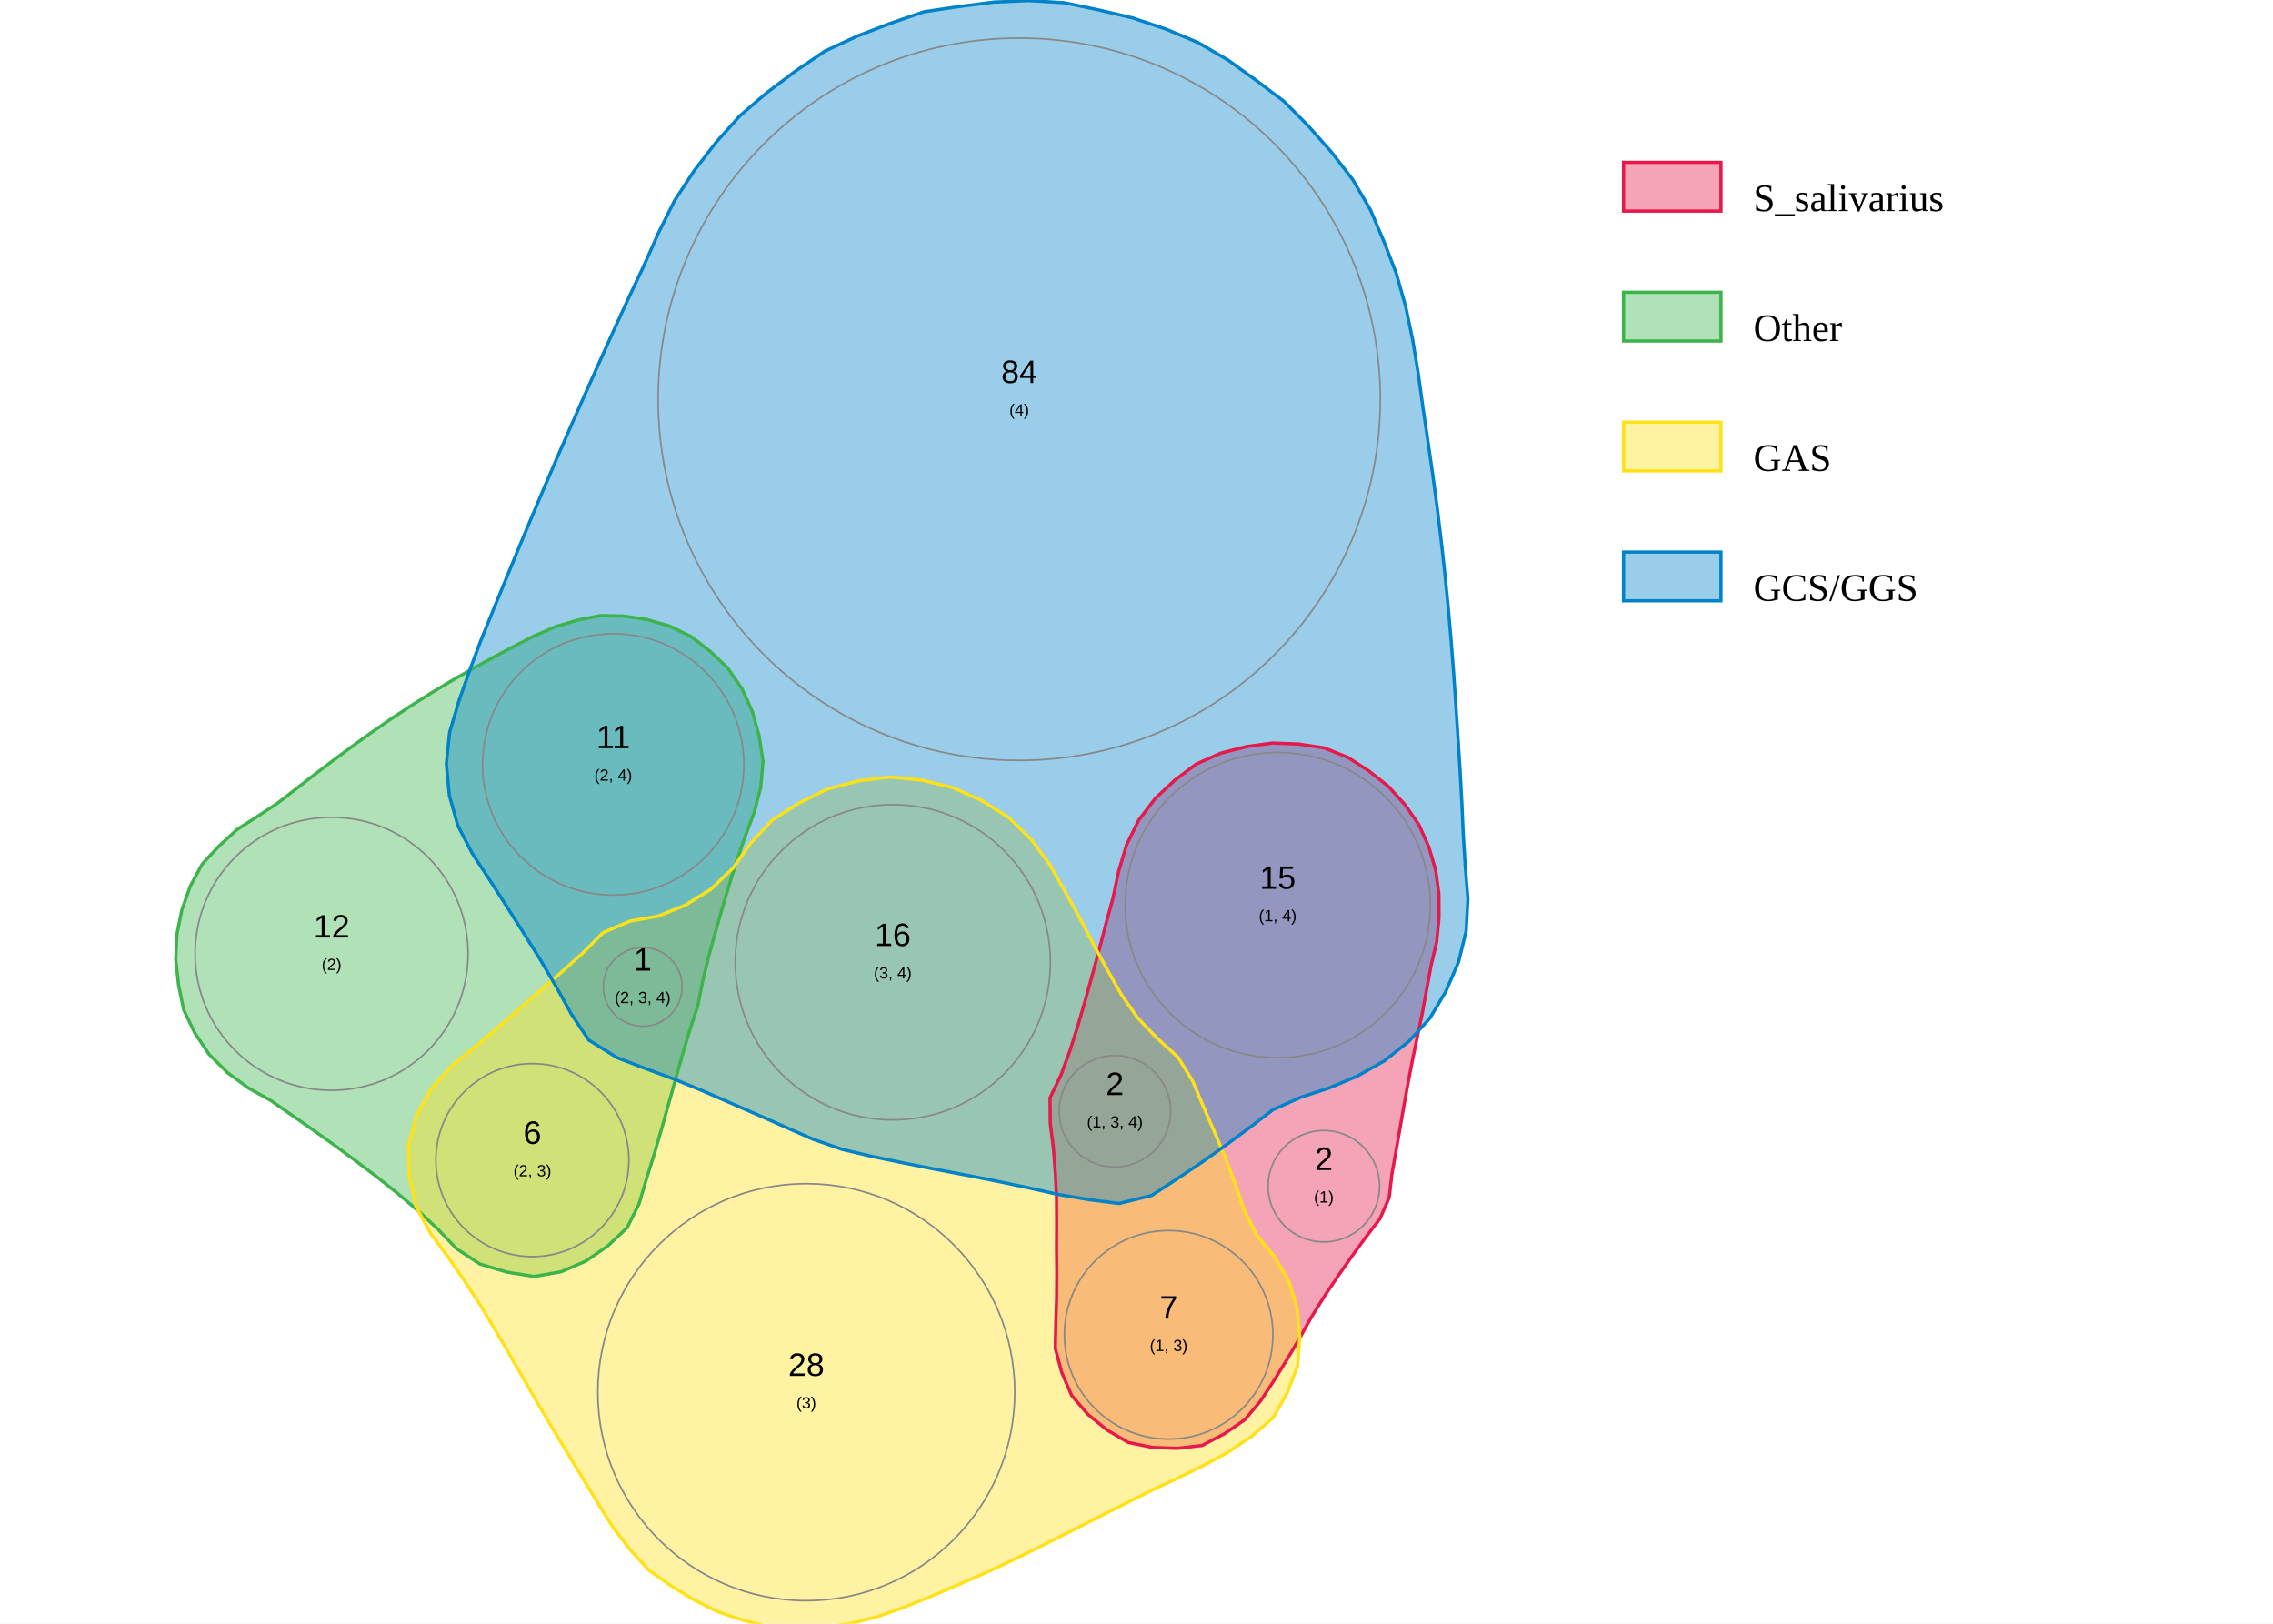
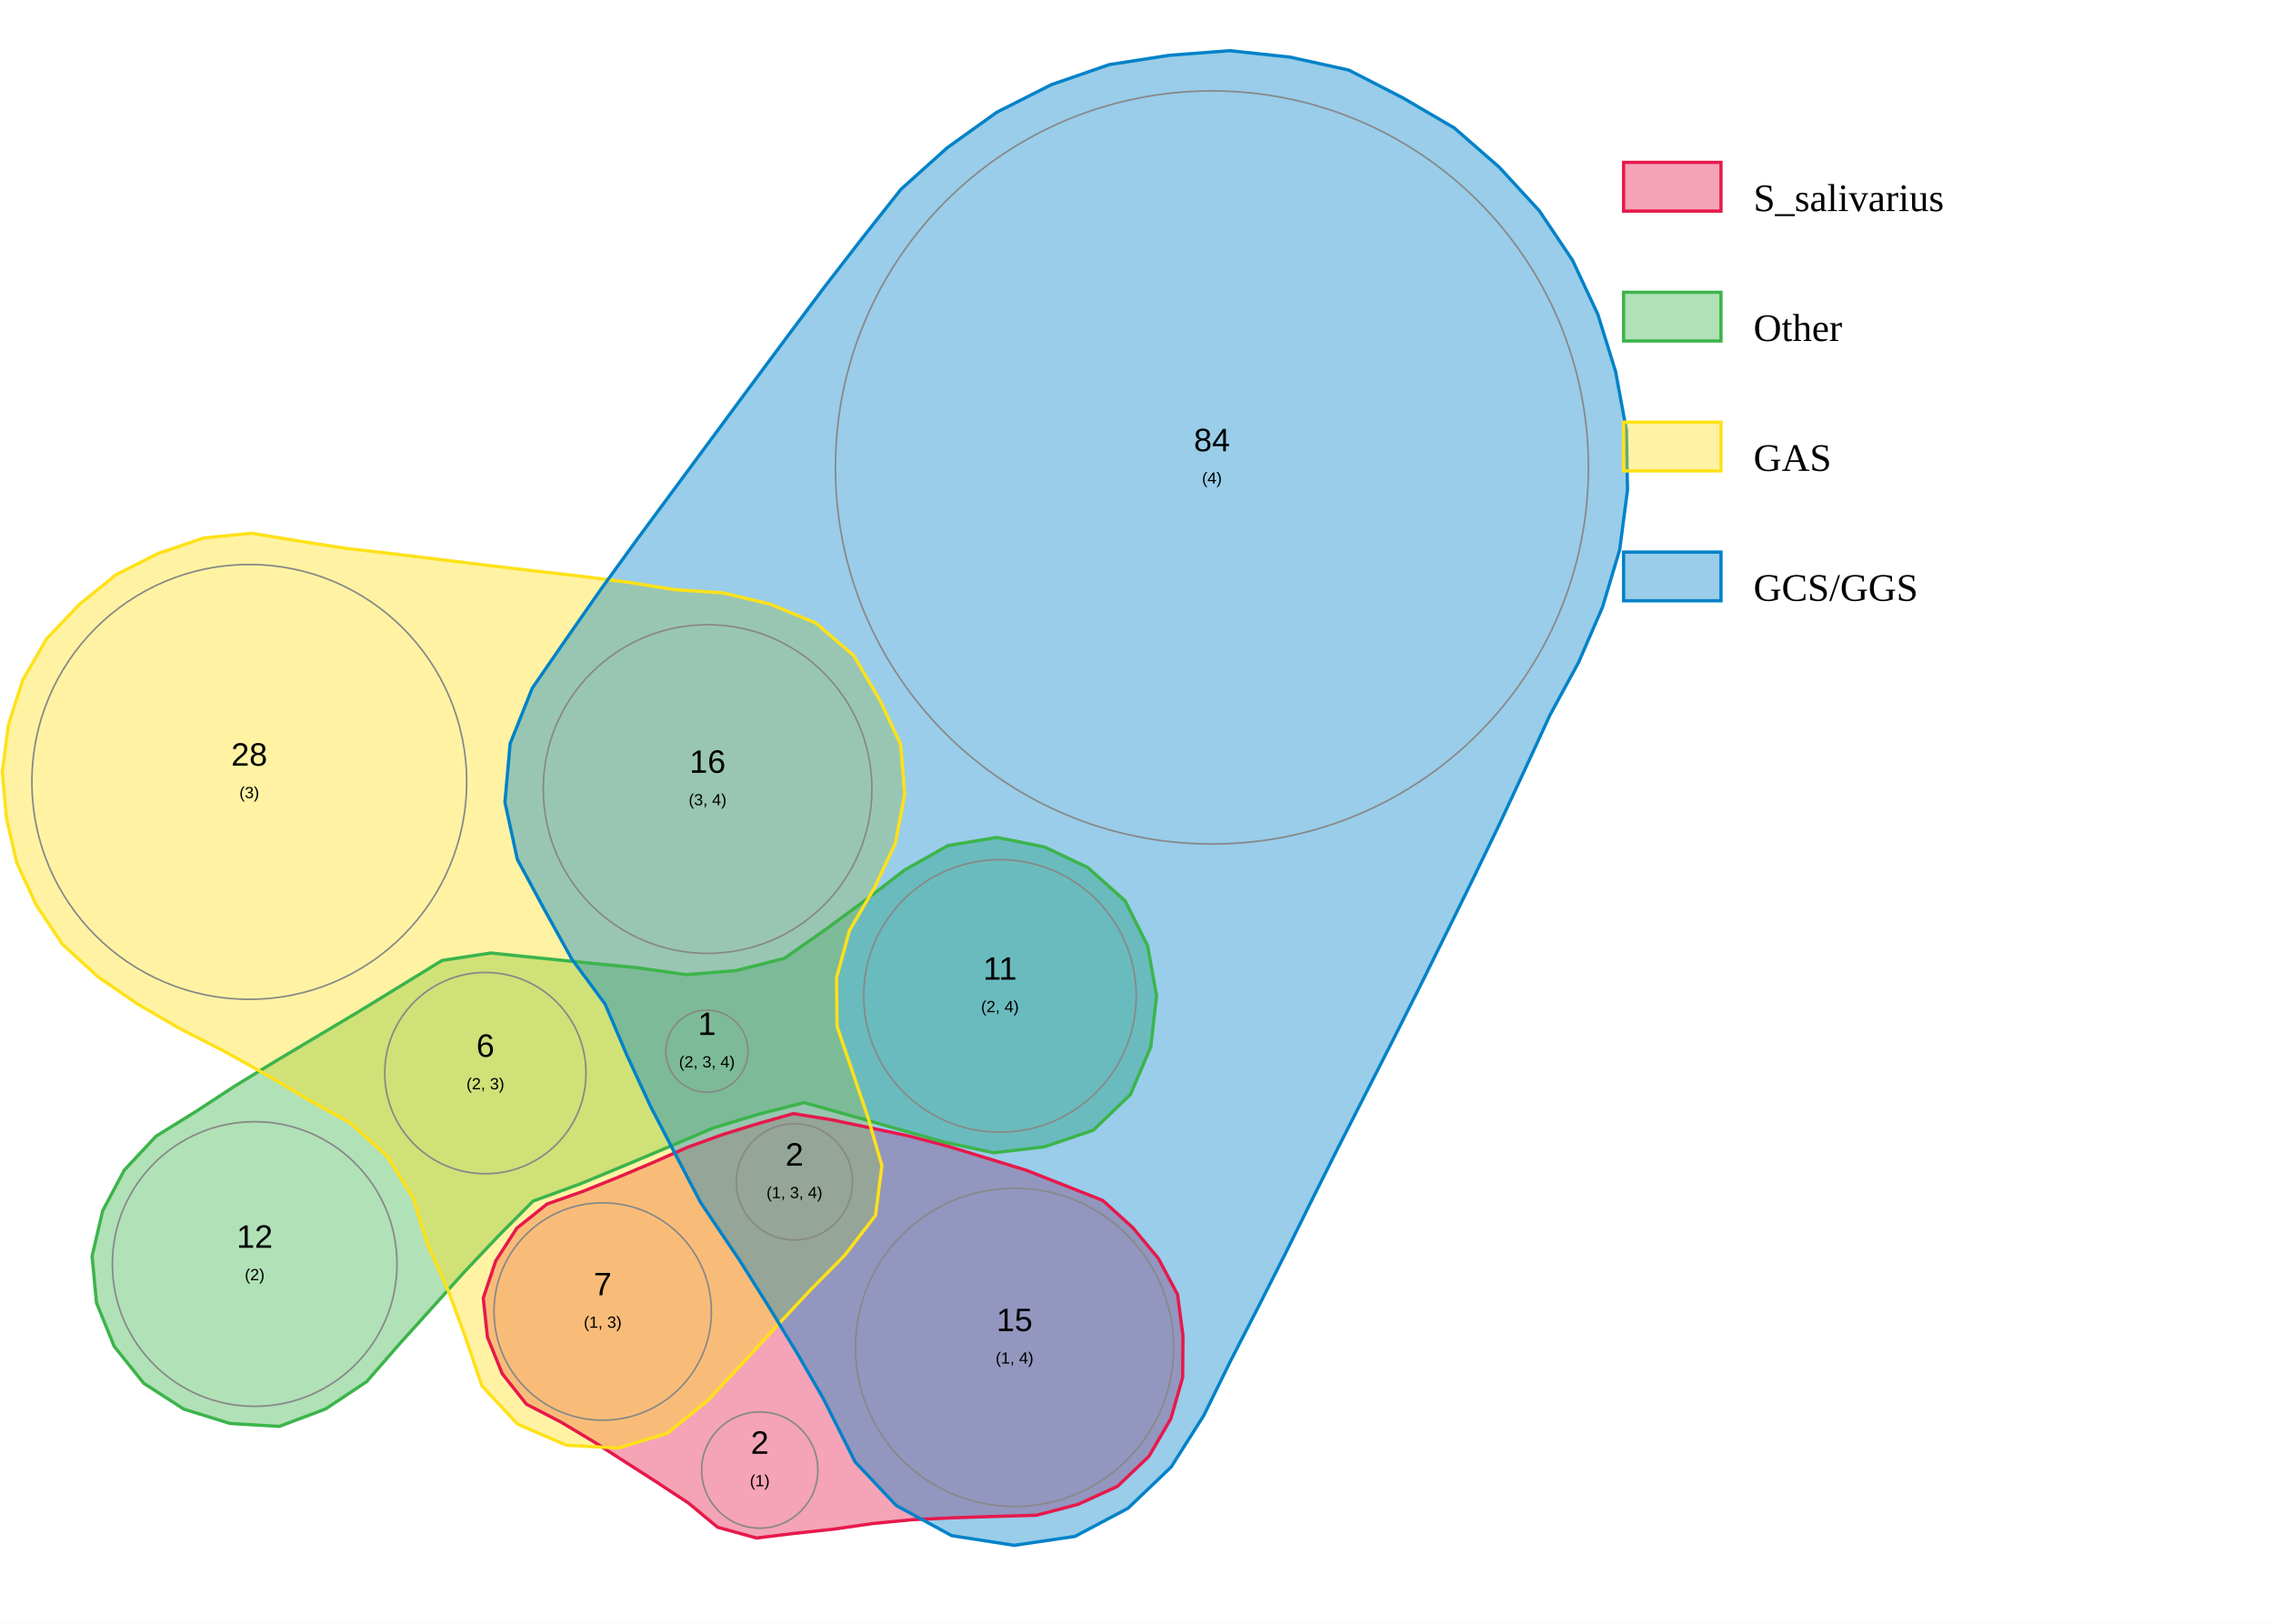
<svg xmlns="http://www.w3.org/2000/svg" xmlns:xlink="http://www.w3.org/1999/xlink" width="700" height="500">
  <defs>
    <style type="text/css">
  .borderLine {
	   stroke: none;
	   fill-opacity: 0.4;
  }
  .outLine {
	   stroke-width: 1;
	   fill: none;
  }
  .circle {
	   stroke: #888888;
	   stroke-width: 0.5;
	   fill: none;
    pointer-events: all;
  }
  .spcircle {
	   stroke: #FF2222;
	   stroke-width: 1;
	   fill: none;
    pointer-events: all;
  }
  .tLabel {
	   font-family: Arial;
    pointer-events: none;
	   font-size: 14px;
	   text-anchor: middle;
	   alignment-baseline: central;
  }
  .nLabel {
	   font-family: Arial;
    pointer-events: none;
	   font-size: 10px;
	   text-anchor: middle;
	   alignment-baseline: central;
  }
  .belong {
	   font-family: Arial;
    pointer-events: none;
	   font-size: 5px;
	   text-anchor: middle;
	   alignment-baseline: central;
  }
  .p0{
    stroke: none;
    fill: #e6194b;
  }
  .q0{
    fill: none;
    stroke: #e6194b;
  }
  .p1{
    stroke: none;
    fill: #3cb44b;
  }
  .q1{
    fill: none;
    stroke: #3cb44b;
  }
  .p2{
    stroke: none;
    fill: #ffe119;
  }
  .q2{
    fill: none;
    stroke: #ffe119;
  }
  .p3{
    stroke: none;
    fill: #0082c8;
  }
  .q3{
    fill: none;
    stroke: #0082c8;
  }

</style>
    <symbol id="bl0">
-       <path d="M 324.40 353.45 L 325.01 361.10 L 325.37 368.82 L 325.42 376.60 L 325.38 384.39 L 325.46 392.14 L 325.40 399.82 L 325.15 407.51 L 325.00 415.22 L 326.98 422.63 L 330.02 429.68 L 335.06 435.55 L 340.96 440.35 L 347.46 444.17 L 354.97 445.71 L 362.58 445.98 L 370.19 445.10 L 377.05 441.50 L 383.39 437.15 L 388.24 431.35 L 392.39 425.02 L 396.40 418.53 L 400.30 411.97 L 403.98 405.37 L 407.98 398.98 L 412.17 392.77 L 416.40 386.72 L 420.68 380.89 L 425.00 375.25 L 427.84 368.68 L 428.63 361.73 L 429.86 354.76 L 431.11 347.65 L 432.36 340.45 L 433.67 333.23 L 435.07 326.02 L 436.57 318.83 L 438.09 311.64 L 439.41 304.41 L 440.75 297.20 L 442.45 290.03 L 443.16 282.64 L 443.13 275.27 L 442.14 267.99 L 440.04 260.85 L 436.98 253.96 L 432.65 247.77 L 427.56 242.15 L 421.57 237.40 L 415.06 233.20 L 407.77 230.28 L 399.89 229.10 L 391.86 228.80 L 383.85 229.89 L 375.99 231.90 L 368.46 235.24 L 361.81 240.21 L 355.73 245.92 L 350.66 252.60 L 346.95 260.14 L 344.53 268.21 L 342.81 276.34 L 340.62 284.38 L 338.53 292.40 L 336.36 300.35 L 334.17 308.22 L 331.91 315.98 L 329.50 323.57 L 326.78 330.94 L 323.37 338.04 L 323.45 345.90 Z" />
+       <path d="M 201.13 357.96 L 190.44 362.47 L 179.59 366.83 L 168.48 370.75 L 159.13 378.23 L 152.65 388.30 L 148.83 399.72 L 150.12 411.76 L 154.68 423.03 L 162.12 432.40 L 172.70 437.88 L 182.70 443.86 L 192.50 450.15 L 202.24 456.40 L 212.01 462.83 L 220.99 470.28 L 232.97 473.60 L 244.46 472.20 L 256.73 470.87 L 268.89 469.13 L 281.10 467.95 L 293.56 467.38 L 306.25 466.96 L 319.21 466.59 L 331.99 463.24 L 344.14 457.70 L 353.85 448.43 L 360.59 436.83 L 364.22 424.15 L 364.31 411.26 L 362.64 398.60 L 356.71 387.47 L 348.91 378.08 L 339.63 369.67 L 327.81 364.98 L 316.02 360.35 L 303.85 356.62 L 291.84 352.93 L 279.80 349.78 L 267.70 347.23 L 255.76 344.75 L 244.34 342.91 L 233.45 345.99 L 222.64 349.33 L 211.74 353.28 Z" />
    </symbol>
    <symbol id="bl1">
-       <path d="M 56.57 310.97 L 59.99 318.06 L 64.39 324.65 L 70.06 330.29 L 76.54 335.05 L 83.44 338.89 L 89.94 343.42 L 96.47 347.98 L 102.99 352.63 L 109.49 357.41 L 115.97 362.32 L 122.37 367.42 L 128.69 372.77 L 134.79 378.45 L 140.59 384.52 L 147.76 389.23 L 156.07 391.72 L 164.45 393.06 L 172.73 391.64 L 180.39 388.34 L 187.15 383.69 L 193.15 378.02 L 196.83 370.61 L 199.14 362.84 L 201.56 355.11 L 203.83 347.31 L 206.02 339.53 L 208.17 331.83 L 210.32 324.26 L 212.52 316.90 L 214.88 309.79 L 216.35 302.41 L 218.12 295.02 L 220.17 287.56 L 222.33 280.03 L 224.58 272.49 L 226.92 264.96 L 229.51 257.52 L 232.29 250.11 L 234.29 242.39 L 234.98 234.40 L 233.77 226.56 L 231.68 219.05 L 228.46 212.01 L 224.13 205.74 L 218.72 200.56 L 212.84 196.02 L 206.23 192.78 L 199.24 190.78 L 192.12 189.71 L 184.95 189.55 L 177.93 190.93 L 171.12 192.96 L 164.57 195.79 L 158.18 199.07 L 151.81 202.46 L 145.46 205.95 L 139.16 209.56 L 132.92 213.31 L 126.75 217.19 L 120.66 221.21 L 114.64 225.37 L 108.71 229.64 L 102.83 233.99 L 97.00 238.40 L 91.22 242.88 L 85.43 247.36 L 79.31 251.39 L 73.04 255.41 L 67.47 260.50 L 62.25 266.11 L 58.61 272.87 L 56.03 280.12 L 54.48 287.68 L 54.13 295.48 L 54.99 303.27 Z" />
+       <path d="M 110.54 311.46 L 97.71 319.11 L 84.95 326.72 L 72.39 334.38 L 60.27 342.31 L 48.07 349.86 L 38.26 360.33 L 31.62 372.84 L 28.36 386.80 L 29.71 401.15 L 35.16 414.58 L 44.26 425.95 L 56.60 433.91 L 70.81 438.33 L 86.01 439.23 L 100.26 433.87 L 112.93 425.43 L 122.93 413.95 L 133.07 402.71 L 143.10 391.56 L 153.46 380.62 L 164.16 369.86 L 178.53 364.62 L 192.40 358.88 L 206.10 353.10 L 219.55 347.37 L 233.50 343.13 L 247.67 339.53 L 261.91 343.52 L 276.22 347.58 L 290.83 351.69 L 306.01 354.97 L 321.64 353.14 L 336.68 348.03 L 348.12 337.03 L 354.41 322.36 L 356.17 306.57 L 353.42 291.24 L 346.49 277.39 L 335.01 267.15 L 321.64 260.80 L 307.03 257.86 L 291.96 260.37 L 278.68 267.85 L 266.60 277.12 L 254.23 286.22 L 241.56 295.12 L 226.62 298.89 L 211.27 300.13 L 196.19 297.98 L 181.02 296.51 L 166.03 294.99 L 151.12 293.46 L 136.13 295.76 L 123.30 303.64 Z" />
    </symbol>
    <symbol id="bl2">
-       <path d="M 264.42 240.43 L 254.87 242.94 L 246.04 247.29 L 237.83 252.51 L 231.33 259.47 L 225.73 267.32 L 218.88 273.86 L 211.00 278.76 L 202.64 282.11 L 193.95 283.66 L 185.75 287.16 L 179.62 293.31 L 173.19 299.11 L 166.55 304.85 L 159.87 310.71 L 153.11 316.58 L 146.20 322.39 L 139.19 328.15 L 132.84 335.16 L 128.26 343.48 L 125.79 352.68 L 126.04 362.16 L 128.06 371.39 L 132.54 379.71 L 138.00 387.14 L 143.17 394.60 L 148.07 402.16 L 152.70 409.84 L 157.19 417.58 L 161.65 425.31 L 166.10 432.99 L 170.61 440.59 L 175.17 448.10 L 179.69 455.56 L 184.20 462.99 L 188.77 470.30 L 193.99 477.10 L 199.74 483.43 L 206.67 488.31 L 213.81 492.68 L 221.29 496.39 L 229.20 499.04 L 237.29 501.07 L 245.63 501.59 L 253.93 501.04 L 262.13 499.89 L 270.17 497.84 L 278.03 495.07 L 285.81 491.95 L 293.55 488.66 L 301.29 485.30 L 309.00 481.77 L 316.66 478.05 L 324.30 474.25 L 331.93 470.40 L 339.57 466.53 L 347.22 462.64 L 354.90 458.79 L 362.73 455.13 L 370.57 451.28 L 378.22 447.15 L 385.48 442.25 L 392.15 436.48 L 396.46 428.80 L 399.64 420.46 L 400.29 411.53 L 399.46 402.73 L 396.85 394.30 L 392.37 386.82 L 386.92 380.17 L 383.09 372.39 L 380.30 364.26 L 377.28 356.23 L 373.94 348.39 L 370.56 340.66 L 367.30 332.87 L 362.76 325.51 L 356.32 319.68 L 350.37 313.45 L 345.32 306.21 L 340.89 298.40 L 336.54 290.38 L 332.30 282.23 L 327.79 274.16 L 323.16 266.03 L 317.51 258.40 L 310.60 251.71 L 302.42 246.54 L 293.53 242.55 L 283.97 240.23 L 274.19 239.27 Z" />
+       <path d="M 30.16 300.77 L 42.34 309.15 L 55.26 316.67 L 68.75 323.54 L 81.94 330.90 L 94.84 338.57 L 107.89 345.83 L 119.14 355.98 L 127.24 368.85 L 131.67 383.20 L 137.92 397.14 L 143.23 411.43 L 148.40 426.73 L 159.38 438.52 L 174.42 445.02 L 190.45 445.89 L 205.53 441.33 L 217.95 431.29 L 228.33 420.17 L 238.81 408.74 L 249.36 397.45 L 260.13 386.56 L 269.63 374.26 L 271.59 358.97 L 267.53 344.80 L 262.67 330.41 L 257.78 316.08 L 257.64 301.06 L 261.60 286.53 L 269.16 273.63 L 275.74 259.67 L 278.63 244.59 L 277.36 229.18 L 270.97 215.60 L 262.95 201.91 L 251.25 191.84 L 237.11 186.00 L 222.43 182.53 L 207.82 181.57 L 193.39 179.29 L 178.88 177.43 L 164.36 175.77 L 149.87 174.06 L 135.40 172.29 L 120.95 170.51 L 106.48 168.86 L 92.07 166.61 L 77.47 164.20 L 62.77 165.65 L 48.74 170.41 L 35.66 177.02 L 24.43 186.14 L 14.34 196.73 L 7.04 209.36 L 2.59 223.20 L 0.70 237.81 L 1.99 251.89 L 5.12 265.58 L 11.19 278.74 L 19.27 290.81 Z" />
    </symbol>
    <symbol id="bl3">
-       <path d="M 175.97 312.30 L 181.31 320.26 L 190.08 325.70 L 198.93 329.09 L 207.55 332.27 L 216.01 335.73 L 224.52 339.43 L 233.09 343.17 L 241.74 346.99 L 250.46 350.83 L 259.46 353.96 L 268.86 356.16 L 278.34 358.12 L 287.87 360.01 L 297.45 361.83 L 307.04 363.72 L 316.55 365.73 L 325.93 367.81 L 335.55 369.44 L 344.63 370.59 L 354.72 368.10 L 362.36 363.09 L 370.18 357.87 L 377.64 352.53 L 384.87 347.18 L 392.02 341.71 L 400.48 337.93 L 409.28 335.03 L 417.93 331.40 L 426.24 326.72 L 433.81 320.72 L 440.35 313.54 L 445.33 305.17 L 449.19 296.19 L 451.53 286.65 L 452.06 276.79 L 451.26 266.96 L 450.64 257.13 L 450.20 247.27 L 449.66 237.36 L 449.02 227.41 L 448.37 217.42 L 447.68 207.37 L 446.90 197.28 L 446.01 187.14 L 445.00 176.96 L 443.87 166.74 L 442.62 156.49 L 441.24 146.20 L 439.75 135.88 L 438.22 125.53 L 436.78 115.12 L 435.07 104.72 L 432.90 94.39 L 430.01 84.21 L 426.19 74.32 L 422.00 64.52 L 416.59 55.30 L 410.04 46.84 L 402.96 38.84 L 395.44 31.23 L 386.90 24.79 L 378.20 18.51 L 368.93 13.10 L 359.01 8.95 L 348.80 5.52 L 338.32 3.05 L 327.74 0.84 L 316.93 0.19 L 306.10 0.64 L 295.33 2.03 L 284.56 3.63 L 274.24 7.18 L 264.03 11.11 L 254.09 15.72 L 245.00 21.88 L 236.22 28.49 L 227.86 35.66 L 220.49 43.86 L 213.76 52.59 L 207.72 61.80 L 202.81 71.64 L 198.37 81.63 L 193.71 91.48 L 189.18 101.34 L 184.74 111.18 L 180.35 120.98 L 176.03 130.72 L 171.79 140.42 L 167.63 150.06 L 163.56 159.65 L 159.57 169.18 L 155.67 178.65 L 151.81 188.05 L 148.01 197.39 L 144.51 206.75 L 141.24 216.09 L 138.45 225.55 L 137.45 235.26 L 138.38 244.95 L 141.00 254.25 L 145.45 262.82 L 150.80 270.98 L 156.05 279.14 L 161.23 287.27 L 166.33 295.42 L 171.19 303.68 Z" />
+       <path d="M 163.91 211.91 L 157.10 229.00 L 155.50 247.02 L 159.32 264.62 L 167.61 280.00 L 176.07 295.29 L 186.34 309.16 L 193.11 325.03 L 200.31 340.61 L 208.30 356.01 L 215.77 370.29 L 227.90 388.30 L 236.78 402.42 L 245.62 416.93 L 253.61 430.78 L 263.34 450.16 L 276.01 463.60 L 293.08 472.87 L 312.32 475.86 L 331.06 473.10 L 347.36 464.46 L 360.66 451.75 L 370.71 435.90 L 378.86 419.28 L 387.27 402.92 L 395.61 386.48 L 403.80 369.95 L 412.07 353.45 L 420.47 336.95 L 428.90 320.43 L 437.25 303.84 L 445.49 287.19 L 453.69 270.51 L 461.78 253.78 L 469.60 236.99 L 477.33 220.20 L 486.15 203.96 L 493.52 186.95 L 498.80 169.28 L 501.21 150.89 L 500.88 132.46 L 497.54 114.40 L 492.09 96.83 L 484.30 80.17 L 474.08 64.94 L 461.70 51.47 L 447.84 39.38 L 431.89 30.06 L 415.36 21.57 L 397.22 17.58 L 378.73 15.61 L 360.11 17.03 L 341.63 19.89 L 323.81 26.06 L 306.98 34.56 L 291.70 45.51 L 277.48 58.27 L 265.53 73.36 L 253.74 88.59 L 242.16 104.04 L 230.63 119.55 L 219.14 135.08 L 207.67 150.58 L 196.25 166.03 L 185.03 181.50 L 174.31 196.86 Z" />
    </symbol>
  </defs>
  <rect width="700" height="500" style="fill:#fff;stroke-width:0" />
  <use class="p0 borderLine" xlink:href="#bl0" />
  <use class="p1 borderLine" xlink:href="#bl1" />
  <use class="p2 borderLine" xlink:href="#bl2" />
  <use class="p3 borderLine" xlink:href="#bl3" />
  <use class="q0 outLine" xlink:href="#bl0" />
  <use class="q1 outLine" xlink:href="#bl1" />
  <use class="q2 outLine" xlink:href="#bl2" />
  <use class="q3 outLine" xlink:href="#bl3" />
-   <circle class="circle" cx="407.69" cy="365.277" r="17.158" />
-   <text class="tLabel" x="407.69" y="345.28" />
-   <text class="nLabel" x="407.69" y="360.28">2</text>
-   <text class="belong" x="407.69" y="370.28">(1)</text>
-   <circle class="circle" cx="102.115" cy="293.704" r="42.029" />
-   <text class="tLabel" x="102.12" y="273.70" />
-   <text class="nLabel" x="102.12" y="288.70">12</text>
-   <text class="belong" x="102.12" y="298.70">(2)</text>
-   <circle class="circle" cx="163.946" cy="357.229" r="29.719" />
-   <text class="tLabel" x="163.95" y="337.23" />
-   <text class="nLabel" x="163.95" y="352.23">6</text>
-   <text class="belong" x="163.95" y="362.23">(2, 3)</text>
-   <circle class="circle" cx="197.932" cy="303.88" r="12.133" />
-   <text class="tLabel" x="197.93" y="283.88" />
-   <text class="nLabel" x="197.93" y="298.88">1</text>
-   <text class="belong" x="197.93" y="308.88">(2, 3, 4)</text>
-   <circle class="circle" cx="188.847" cy="235.387" r="40.24" />
-   <text class="tLabel" x="188.85" y="215.39" />
-   <text class="nLabel" x="188.85" y="230.39">11</text>
-   <text class="belong" x="188.85" y="240.39">(2, 4)</text>
-   <circle class="circle" cx="248.306" cy="428.689" r="64.201" />
-   <text class="tLabel" x="248.31" y="408.69" />
-   <text class="nLabel" x="248.31" y="423.69">28</text>
-   <text class="belong" x="248.31" y="433.69">(3)</text>
-   <circle class="circle" cx="359.905" cy="411.026" r="32.1" />
-   <text class="tLabel" x="359.91" y="391.03" />
-   <text class="nLabel" x="359.91" y="406.03">7</text>
-   <text class="belong" x="359.91" y="416.03">(1, 3)</text>
-   <circle class="circle" cx="343.342" cy="342.19" r="17.158" />
-   <text class="tLabel" x="343.34" y="322.19" />
-   <text class="nLabel" x="343.34" y="337.19">2</text>
-   <text class="belong" x="343.34" y="347.19">(1, 3, 4)</text>
-   <circle class="circle" cx="274.955" cy="296.307" r="48.531" />
-   <text class="tLabel" x="274.95" y="276.31" />
-   <text class="nLabel" x="274.95" y="291.31">16</text>
-   <text class="belong" x="274.95" y="301.31">(3, 4)</text>
-   <circle class="circle" cx="313.885" cy="122.944" r="111.199" />
-   <text class="tLabel" x="313.89" y="102.94" />
-   <text class="nLabel" x="313.89" y="117.94">84</text>
-   <text class="belong" x="313.89" y="127.94">(4)</text>
-   <circle class="circle" cx="393.484" cy="278.696" r="46.99" />
-   <text class="tLabel" x="393.48" y="258.70" />
-   <text class="nLabel" x="393.48" y="273.70">15</text>
-   <text class="belong" x="393.48" y="283.70">(1, 4)</text>
+   <circle class="circle" cx="233.977" cy="452.673" r="17.891" />
+   <text class="tLabel" x="233.98" y="432.67" />
+   <text class="nLabel" x="233.98" y="447.67">2</text>
+   <text class="belong" x="233.98" y="457.67">(1)</text>
+   <circle class="circle" cx="78.432" cy="389.232" r="43.823" />
+   <text class="tLabel" x="78.43" y="369.23" />
+   <text class="nLabel" x="78.43" y="384.23">12</text>
+   <text class="belong" x="78.43" y="394.23">(2)</text>
+   <circle class="circle" cx="149.478" cy="330.441" r="30.988" />
+   <text class="tLabel" x="149.48" y="310.44" />
+   <text class="nLabel" x="149.48" y="325.44">6</text>
+   <text class="belong" x="149.48" y="335.44">(2, 3)</text>
+   <circle class="circle" cx="217.704" cy="323.688" r="12.651" />
+   <text class="tLabel" x="217.70" y="303.69" />
+   <text class="nLabel" x="217.70" y="318.69">1</text>
+   <text class="belong" x="217.70" y="328.69">(2, 3, 4)</text>
+   <circle class="circle" cx="307.952" cy="306.675" r="41.958" />
+   <text class="tLabel" x="307.95" y="286.68" />
+   <text class="nLabel" x="307.95" y="301.68">11</text>
+   <text class="belong" x="307.95" y="311.68">(2, 4)</text>
+   <circle class="circle" cx="76.771" cy="240.775" r="66.941" />
+   <text class="tLabel" x="76.77" y="220.78" />
+   <text class="nLabel" x="76.77" y="235.78">28</text>
+   <text class="belong" x="76.77" y="245.78">(3)</text>
+   <circle class="circle" cx="185.608" cy="403.86" r="33.471" />
+   <text class="tLabel" x="185.61" y="383.86" />
+   <text class="nLabel" x="185.61" y="398.86">7</text>
+   <text class="belong" x="185.61" y="408.86">(1, 3)</text>
+   <circle class="circle" cx="244.656" cy="363.941" r="17.891" />
+   <text class="tLabel" x="244.66" y="343.94" />
+   <text class="nLabel" x="244.66" y="358.94">2</text>
+   <text class="belong" x="244.66" y="368.94">(1, 3, 4)</text>
+   <circle class="circle" cx="217.909" cy="242.972" r="50.603" />
+   <text class="tLabel" x="217.91" y="222.97" />
+   <text class="nLabel" x="217.91" y="237.97">16</text>
+   <text class="belong" x="217.91" y="247.97">(3, 4)</text>
+   <circle class="circle" cx="373.231" cy="143.946" r="115.945" />
+   <text class="tLabel" x="373.23" y="123.95" />
+   <text class="nLabel" x="373.23" y="138.95">84</text>
+   <text class="belong" x="373.23" y="148.95">(4)</text>
+   <circle class="circle" cx="312.442" cy="414.894" r="48.996" />
+   <text class="tLabel" x="312.44" y="394.89" />
+   <text class="nLabel" x="312.44" y="409.89">15</text>
+   <text class="belong" x="312.44" y="419.89">(1, 4)</text>
  <rect class="p0 borderLine" x="500.00" y="50.00" width="30.00" height="15.00" />
  <rect class="q0" x="500.00" y="50.00" width="30.00" height="15.00" />
  <text class="legend" x="540.00" y="65.00">S_salivarius</text>
  <rect class="p1 borderLine" x="500.00" y="90.00" width="30.00" height="15.00" />
  <rect class="q1" x="500.00" y="90.00" width="30.00" height="15.00" />
  <text class="legend" x="540.00" y="105.00">Other</text>
  <rect class="p2 borderLine" x="500.00" y="130.00" width="30.00" height="15.00" />
  <rect class="q2" x="500.00" y="130.00" width="30.00" height="15.00" />
  <text class="legend" x="540.00" y="145.00">GAS</text>
  <rect class="p3 borderLine" x="500.00" y="170.00" width="30.00" height="15.00" />
  <rect class="q3" x="500.00" y="170.00" width="30.00" height="15.00" />
  <text class="legend" x="540.00" y="185.00">GCS/GGS</text>
</svg>
